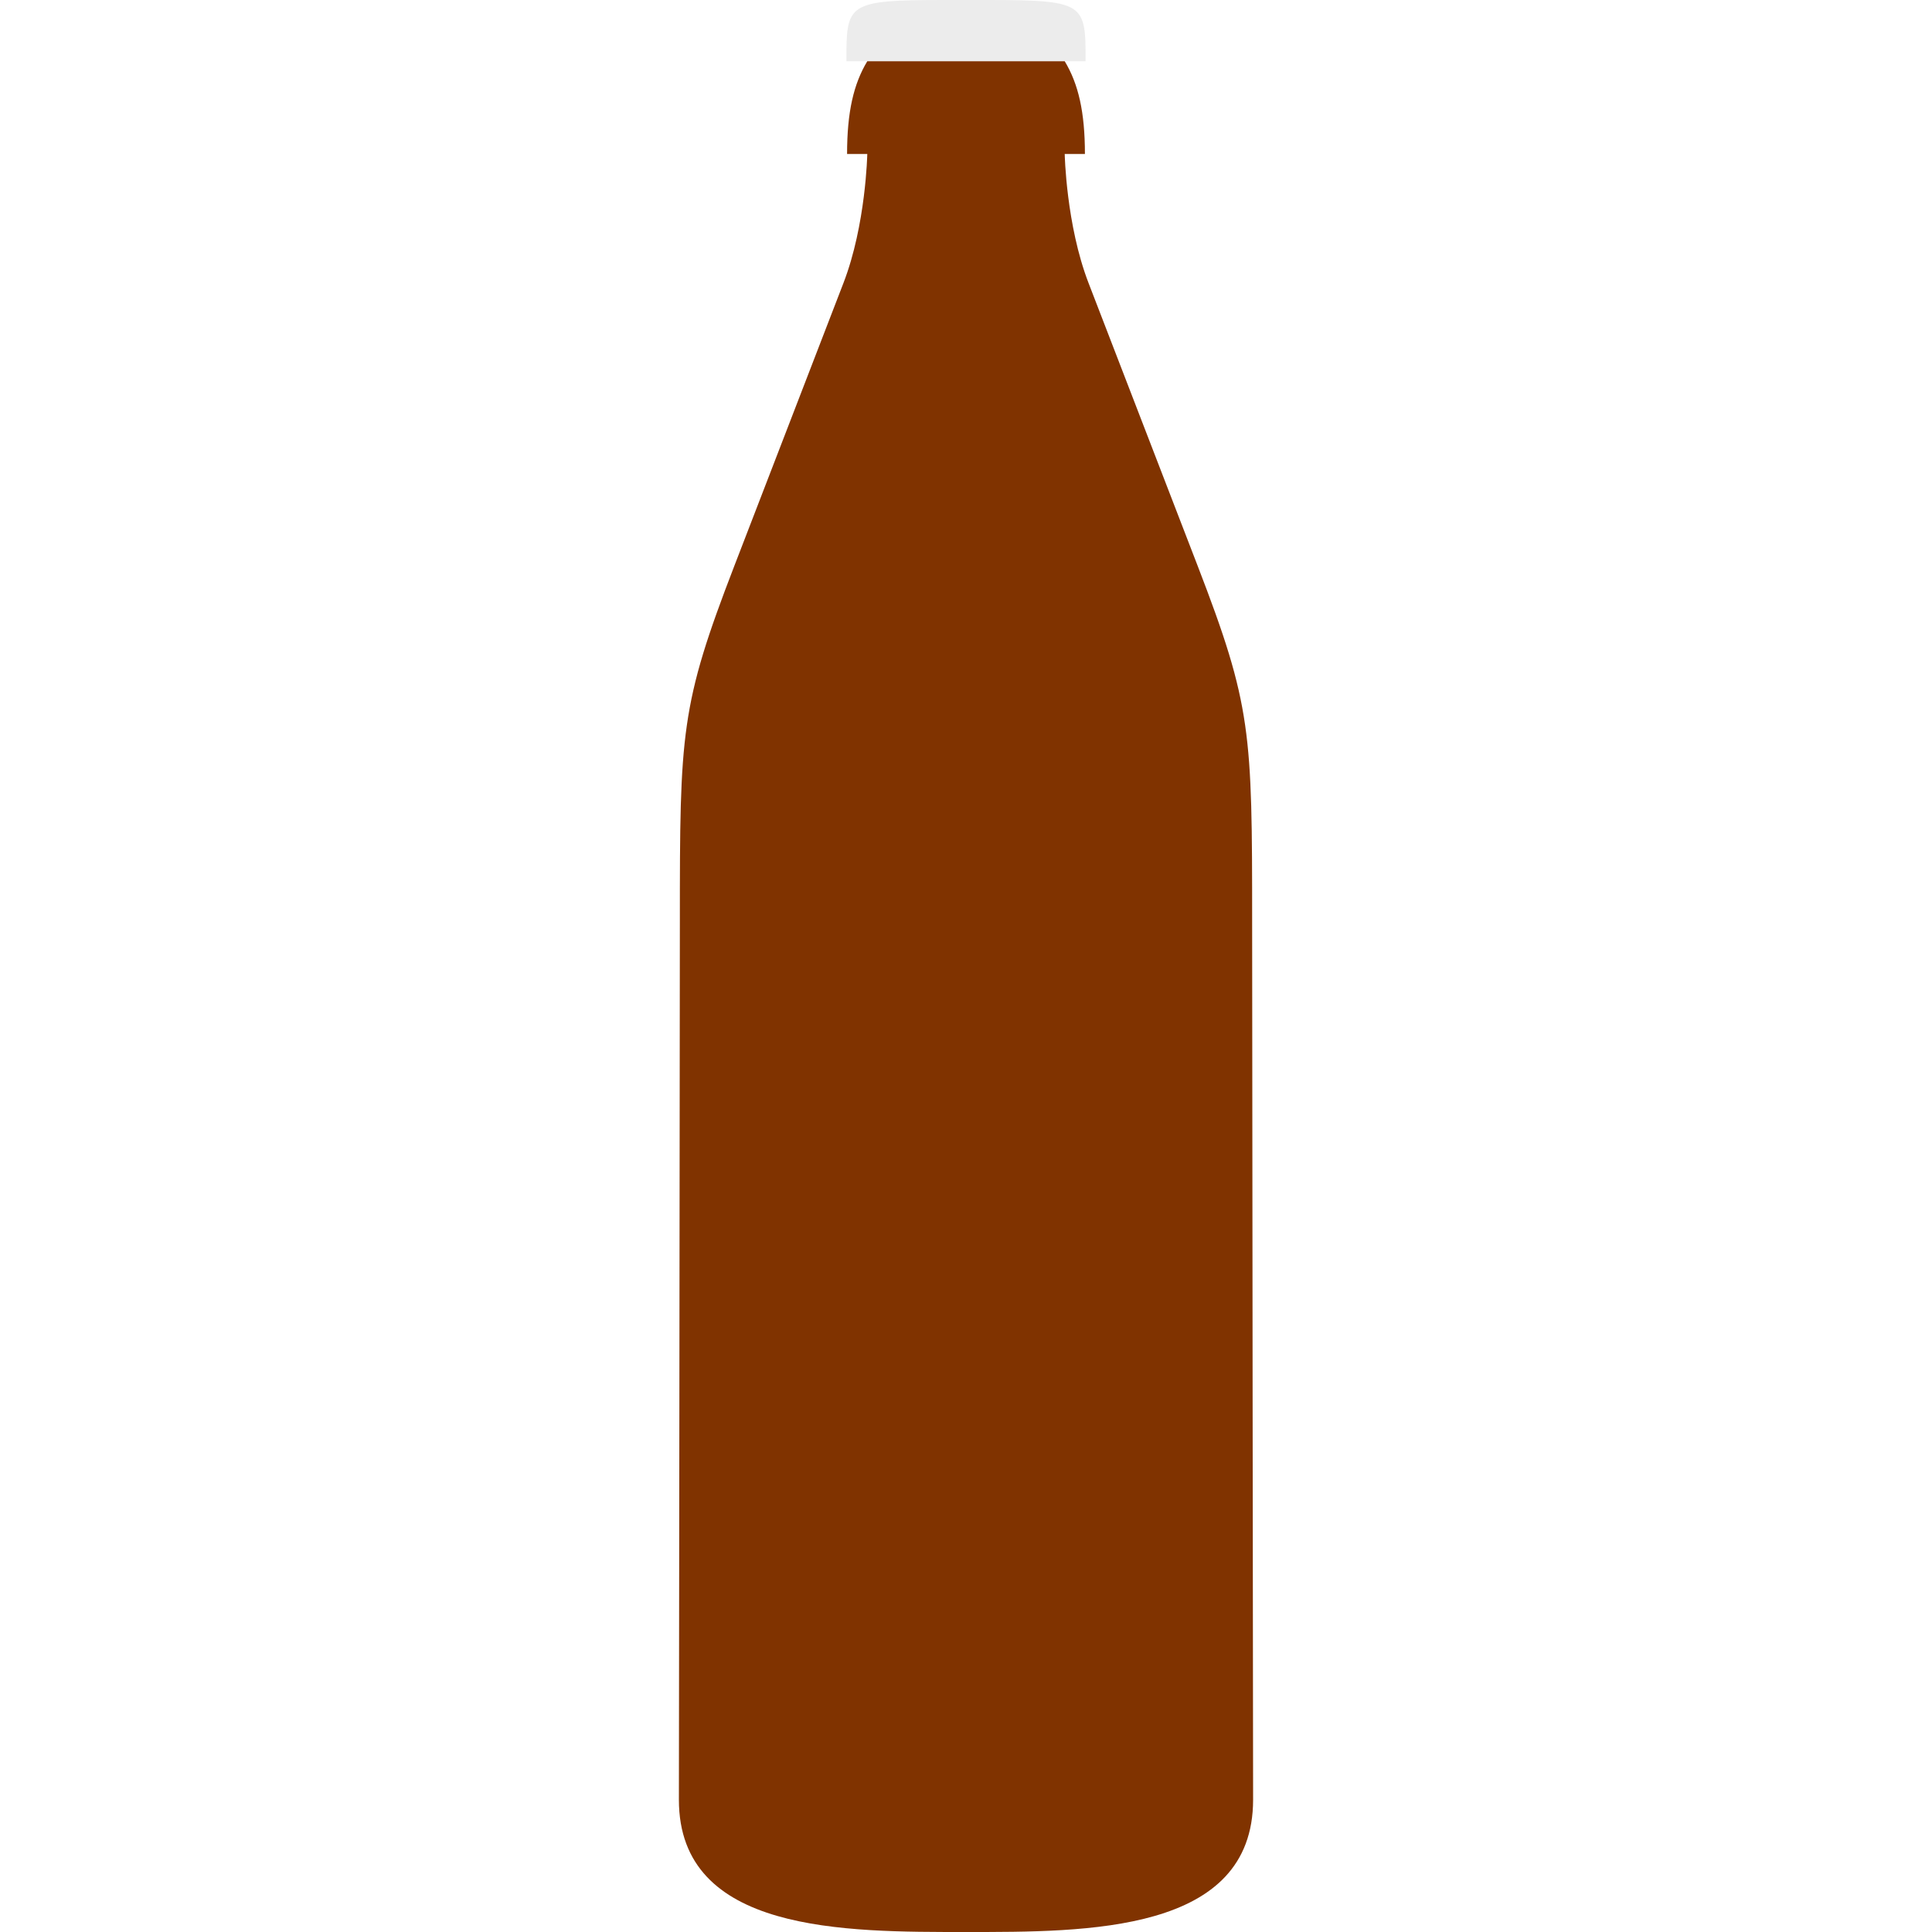
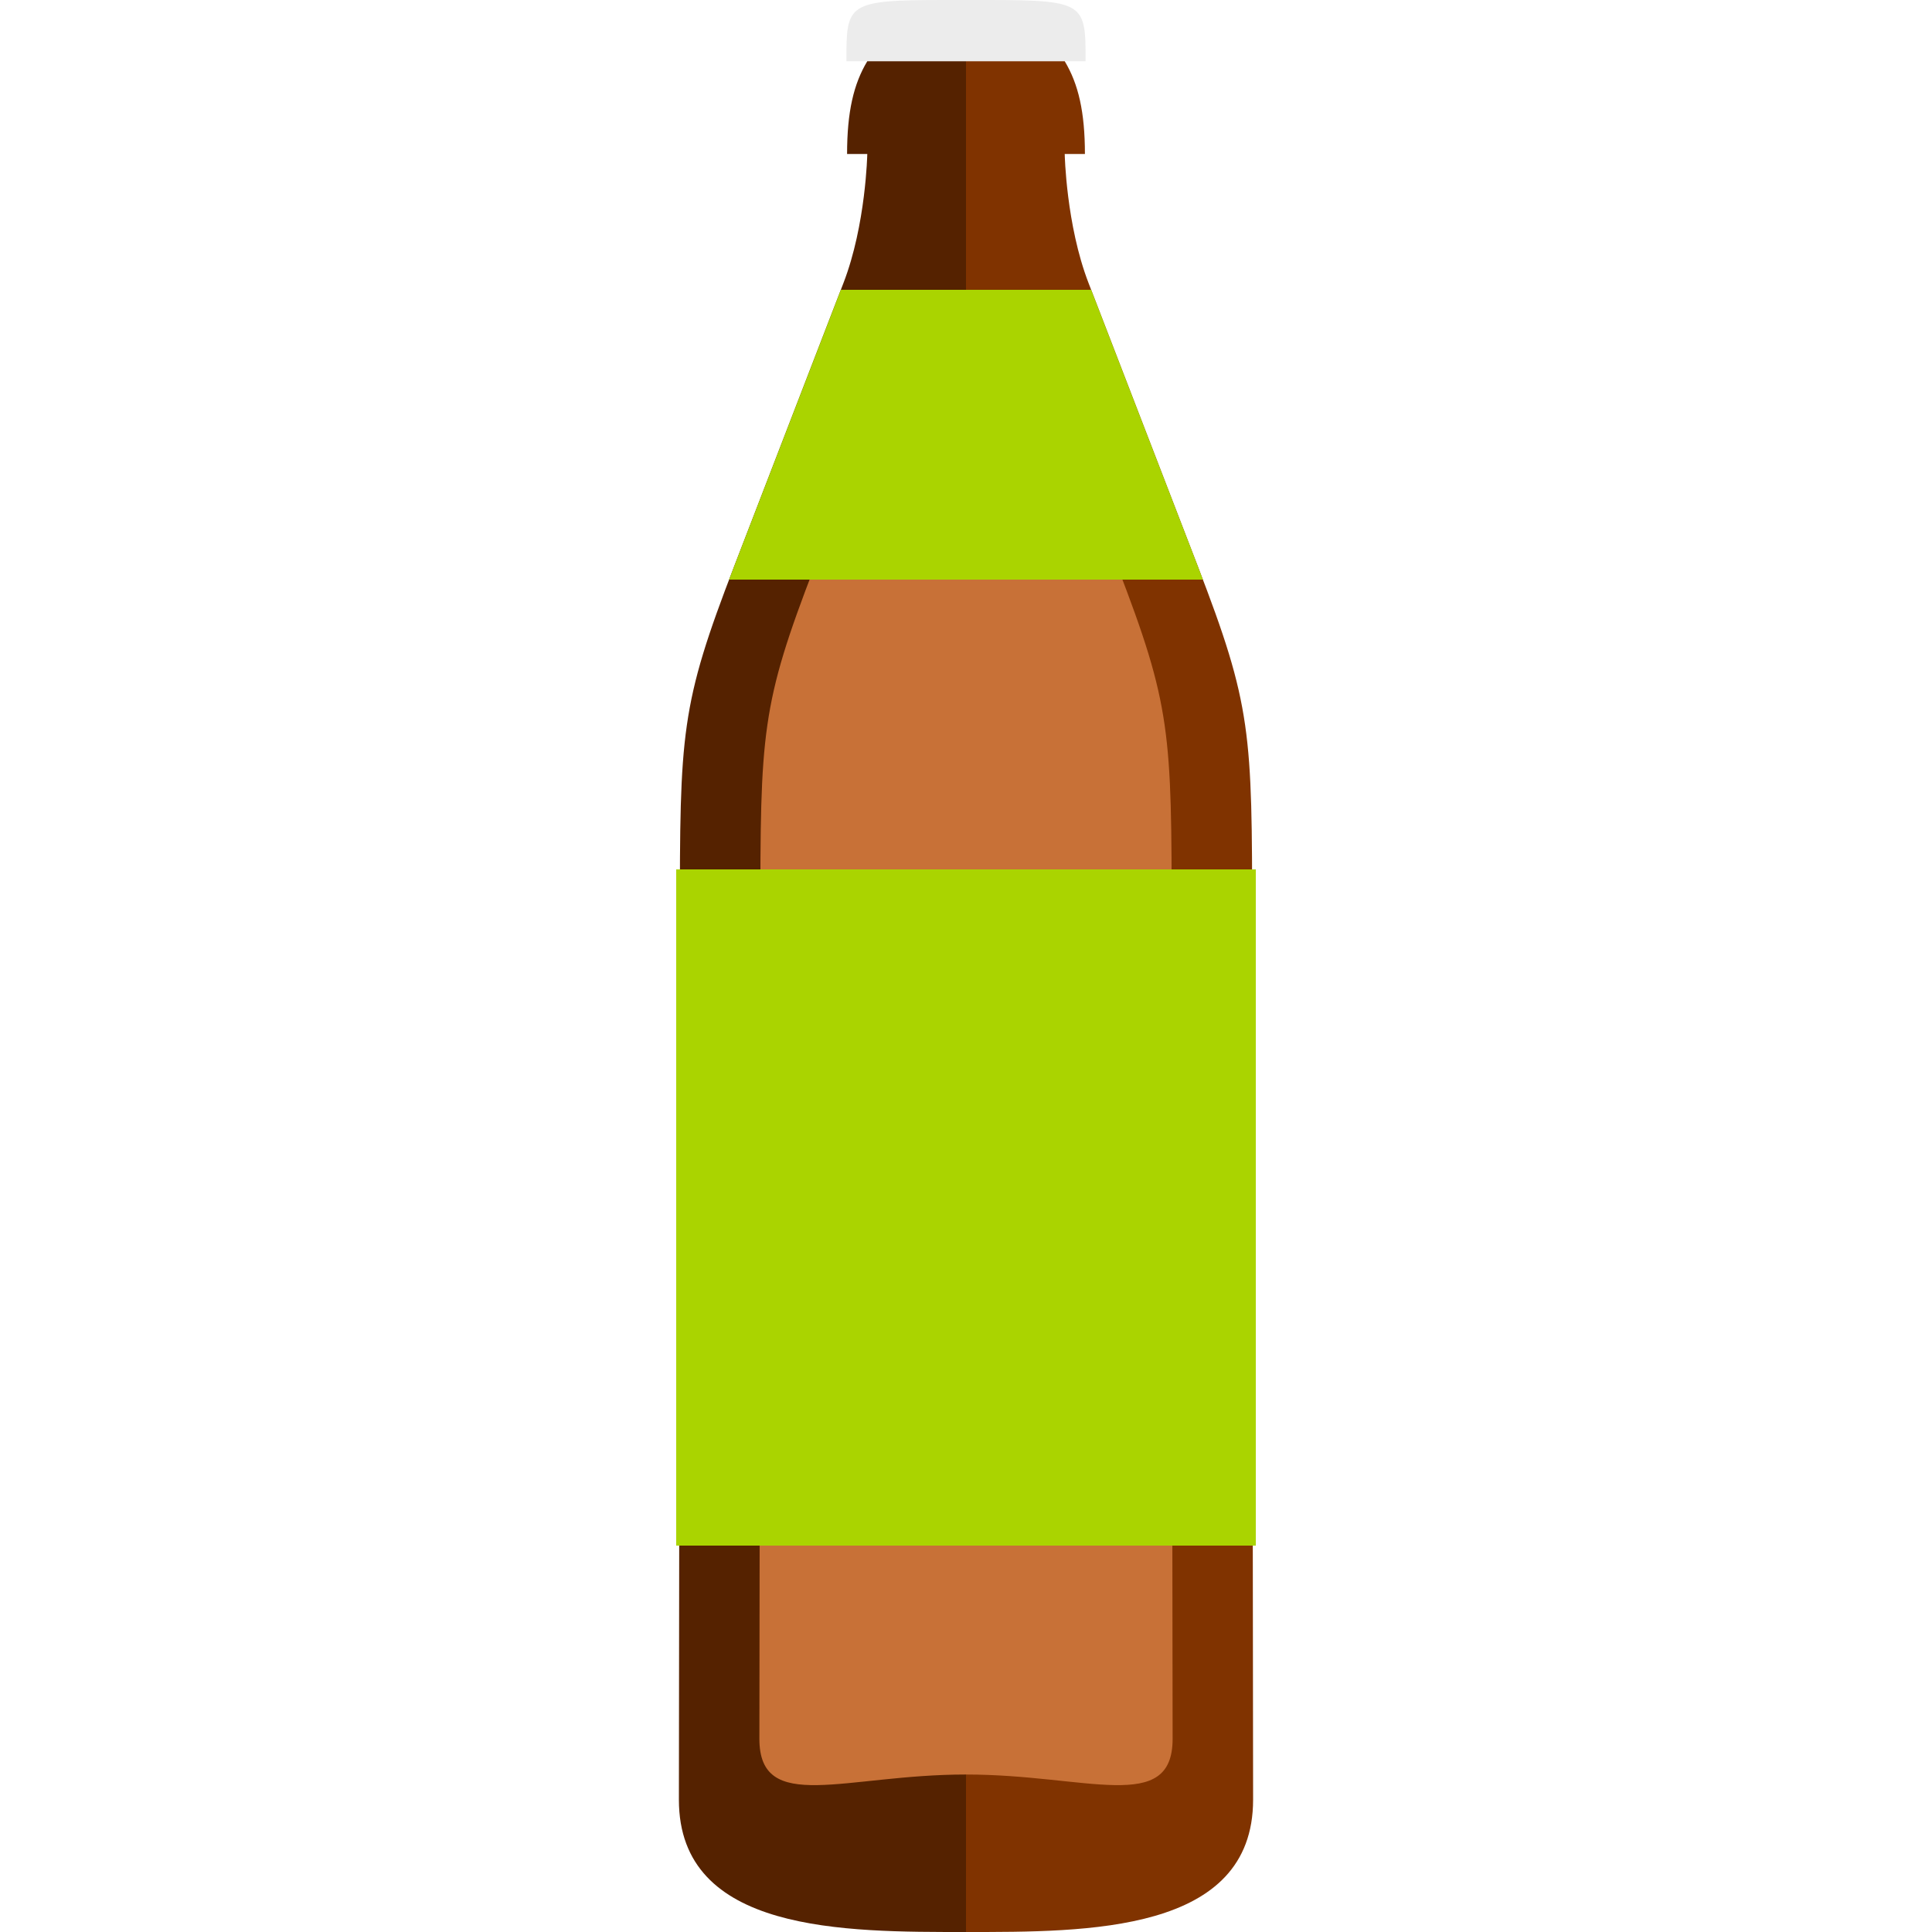
<svg xmlns="http://www.w3.org/2000/svg" width="1000" height="1000" viewBox="0 0 1000 1000" version="1.1" id="svg8">
  <defs id="defs2" />
  <g id="layer1" transform="translate(0,-32.41667)">
    <path style="opacity:1;vector-effect:none;fill:#ececec;fill-opacity:1;stroke:none;stroke-width:0.983;stroke-linecap:round;stroke-linejoin:miter;stroke-miterlimit:4;stroke-dasharray:none;stroke-dashoffset:0;stroke-opacity:1;paint-order:normal" d="M 489.133 0 C 438.253 0.017 438.096 1.697 438.096 31.703 L 500 31.703 L 561.904 31.703 C 561.904 -0.303 561.725 -0.081 500 0.012 C 496.142 0.006 492.525 -0.001 489.133 0 z " transform="translate(0,32.41667)" id="rect958" />
-     <path style="fill:#803300;fill-opacity:1;stroke:none;stroke-width:0.983px;stroke-linecap:butt;stroke-linejoin:miter;stroke-opacity:1" d="M 448.904 31.703 C 441.836 43.433 438.447 57.918 438.447 79.707 L 448.904 79.707 C 448.904 79.707 448.199 116.344 436.59 146.438 L 380.094 292.891 C 352.176 365.258 351.895 379.038 351.895 476.91 C 351.895 535.111 351.396 931.514 351.396 931.514 C 351.396 1000.588 437.341 1000 500 1000 C 562.659 1000 648.604 1000.588 648.604 931.514 C 648.604 931.514 648.105 535.111 648.105 476.91 C 648.105 379.038 647.824 365.258 619.906 292.891 L 563.41 146.438 C 551.801 116.344 551.096 79.707 551.096 79.707 L 561.553 79.707 C 561.553 57.918 558.164 43.433 551.096 31.703 L 500 31.703 L 448.904 31.703 z " transform="translate(0,32.41667)" id="path961" />
+     <path id="path961" d="M 500,64.12 V 1032.417 c 62.659,0 148.603,0.587 148.603,-68.487 0,0 -0.497,-396.401 -0.497,-454.602 0,-97.872 -0.282,-111.653 -28.199,-184.021 L 563.41,178.855 c -11.609,-30.094 -12.315,-66.731 -12.315,-66.731 h 10.457 c 0,-21.789 -3.389,-36.274 -10.457,-48.004 z" style="fill:#803300;fill-opacity:1;stroke:none;stroke-width:0.983px;stroke-linecap:butt;stroke-linejoin:miter;stroke-opacity:1" />
+     <path style="fill:#552200;fill-opacity:1;stroke:none;stroke-width:0.983px;stroke-linecap:butt;stroke-linejoin:miter;stroke-opacity:1" d="M 500,64.12 V 1032.417 c -62.659,0 -148.603,0.587 -148.603,-68.487 0,0 0.497,-396.401 0.497,-454.602 0,-97.872 0.282,-111.653 28.199,-184.021 l 56.497,-146.452 c 11.609,-30.094 12.315,-66.731 12.315,-66.731 h -10.457 c 0,-21.789 3.389,-36.274 10.457,-48.004 z" id="path969" />
+     <path style="fill:#c87137;fill-opacity:1;stroke:none;stroke-width:0.983px;stroke-linecap:butt;stroke-linejoin:miter;stroke-opacity:1" d="M 478.248 150 L 421.752 292.891 C 393.835 365.258 393.553 379.038 393.553 476.91 C 393.553 535.111 393.055 900 393.055 900 C 393.055 939.274 437.341 918.486 500 918.486 C 562.659 918.486 606.945 939.274 606.945 900 C 606.945 900 606.447 535.111 606.447 476.91 C 606.447 379.038 606.165 365.258 578.248 292.891 L 521.752 150 L 500 150 L 478.248 150 z " transform="translate(0,32.41667)" id="path1982" />
+     <path style="fill:#aad400;fill-opacity:1;stroke:none;stroke-width:0.866px;stroke-linecap:butt;stroke-linejoin:miter;stroke-opacity:1" d="M 435.215 150 L 380.094 292.891 C 379.133 295.38 378.283 297.643 377.387 300 L 500 300 L 622.613 300 C 621.717 297.643 620.867 295.38 619.906 292.891 L 564.785 150 L 500 150 L 435.215 150 z " transform="translate(0,32.41667)" id="path1988" />
+     <path style="opacity:1;vector-effect:none;fill:#aad400;fill-opacity:1;stroke:none;stroke-width:1;stroke-linecap:round;stroke-linejoin:miter;stroke-miterlimit:4;stroke-dasharray:none;stroke-dashoffset:0;stroke-opacity:1;paint-order:normal" d="M 350 450 L 350 800 L 500 800 L 650 800 L 650 450 L 500 450 L 350 450 z " transform="translate(0,32.41667)" id="rect2012" />
  </g>
</svg>
